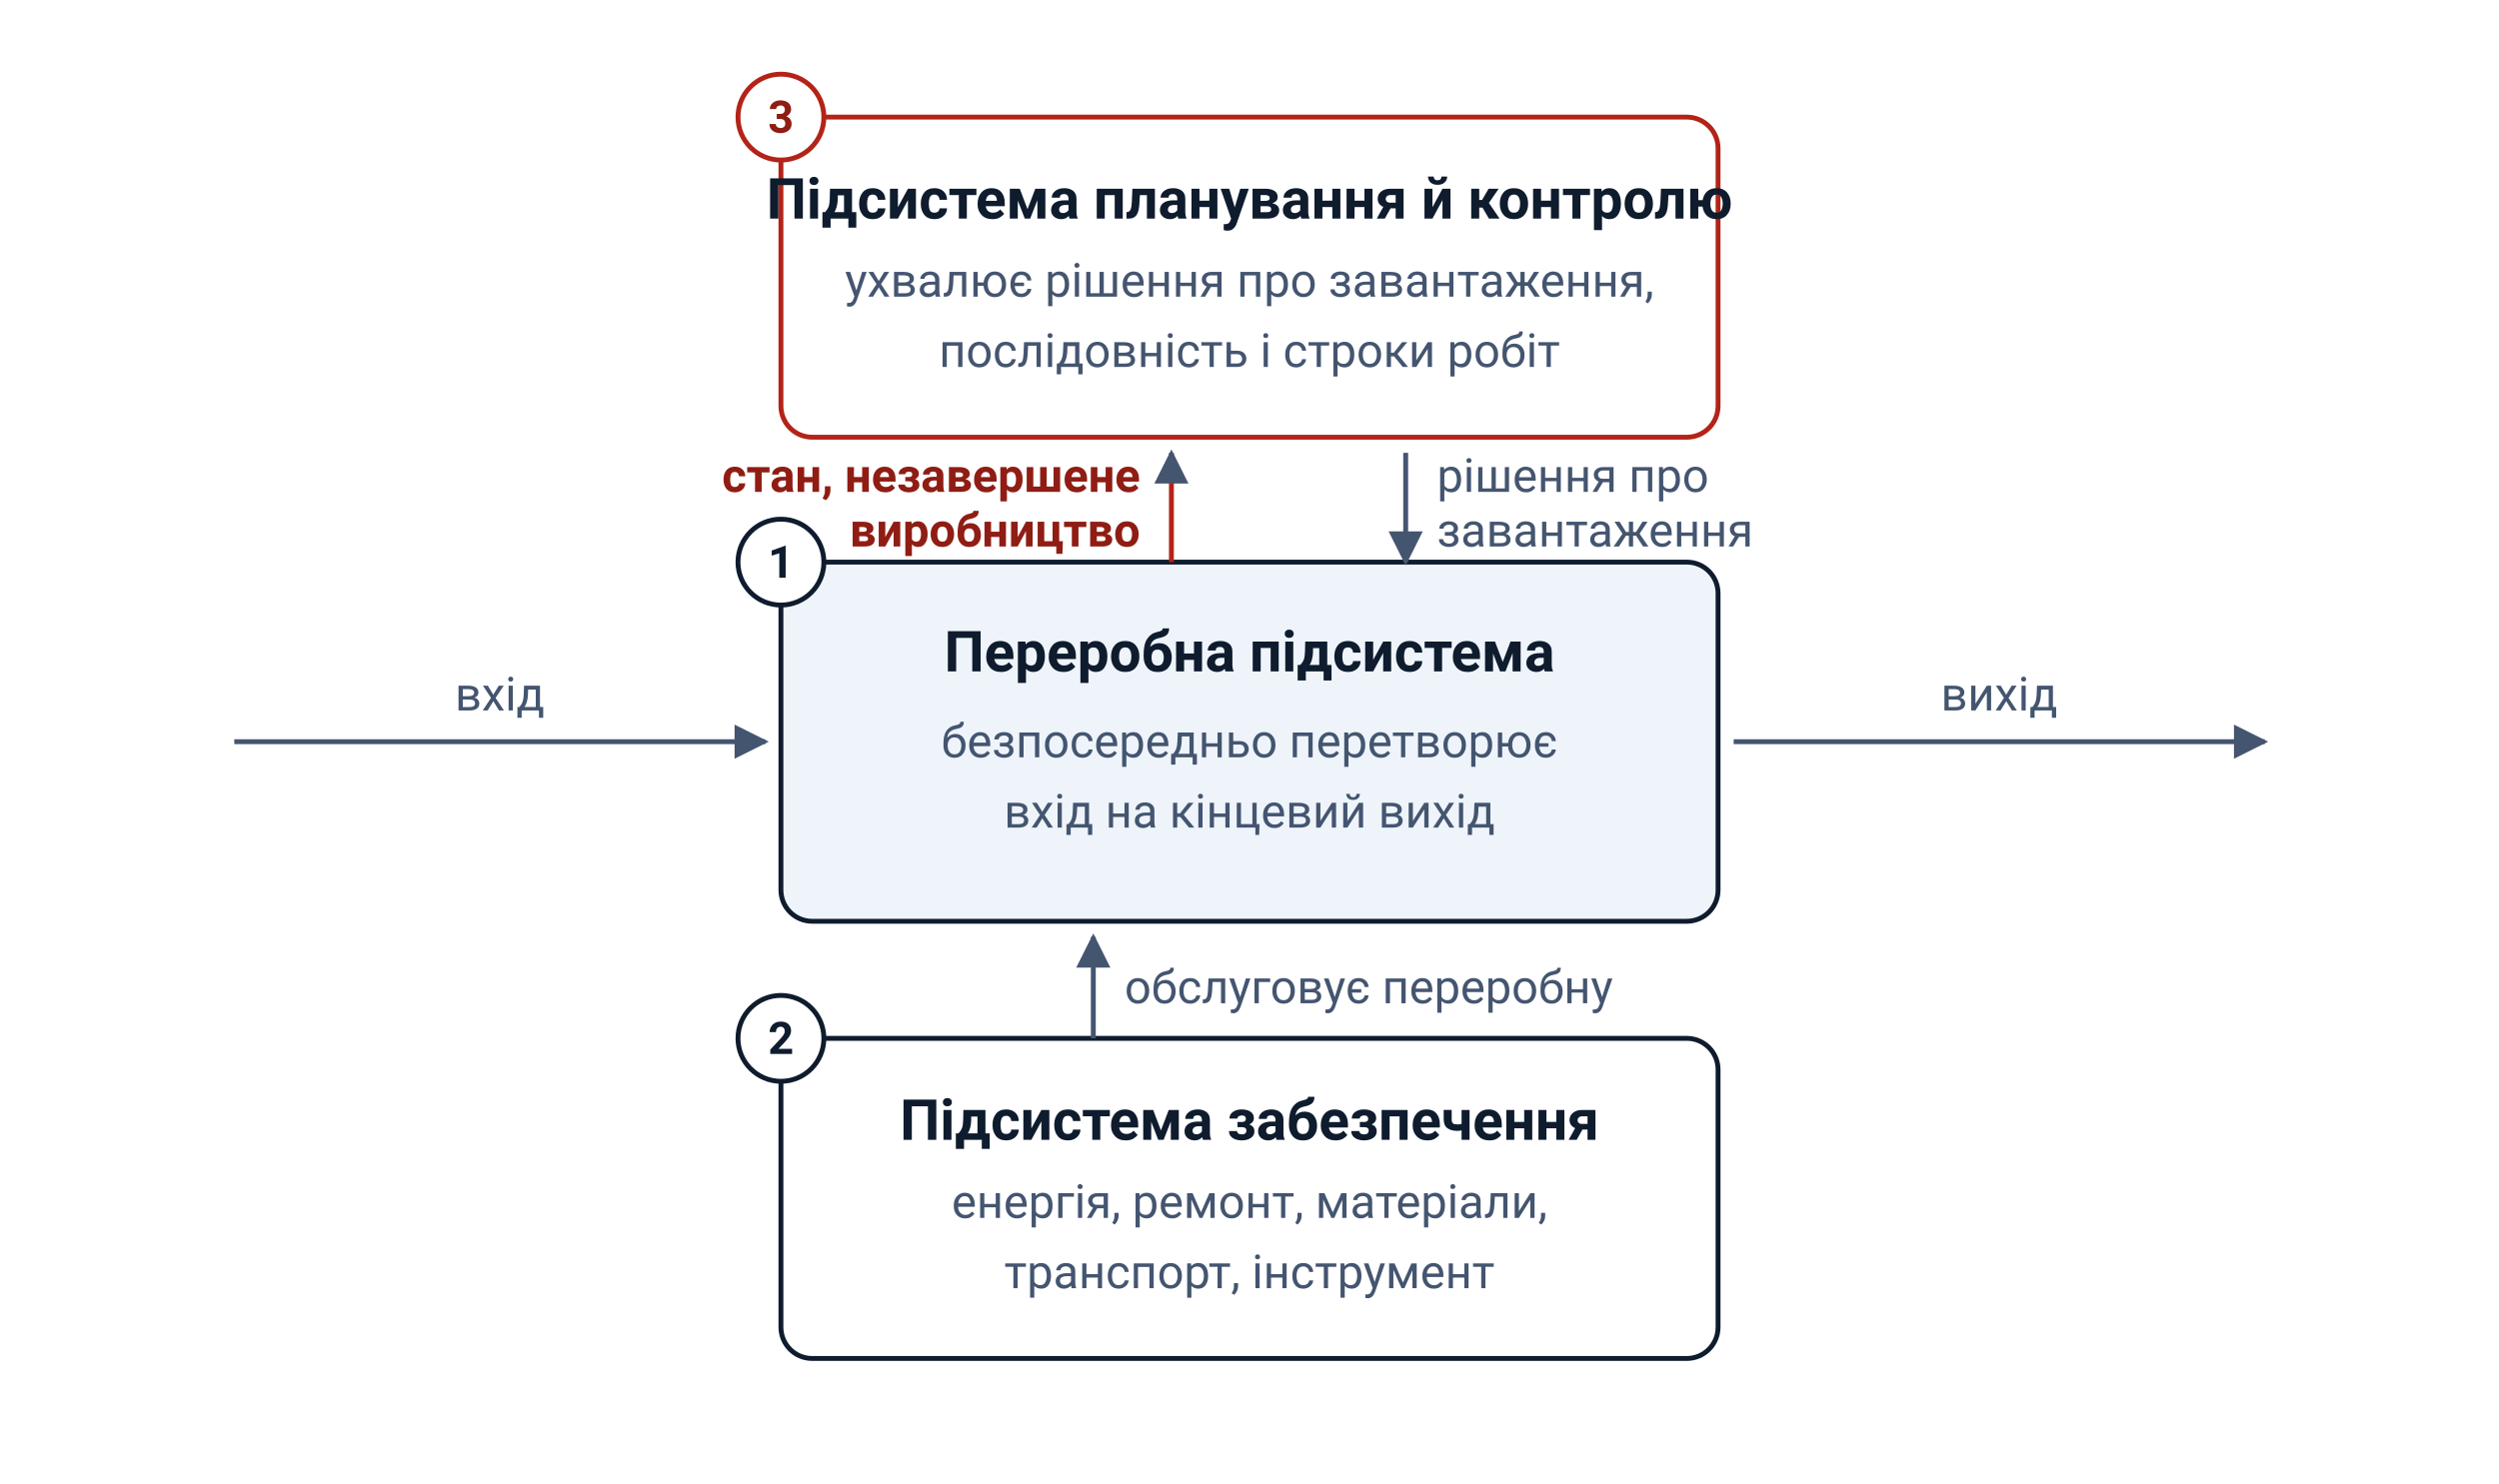
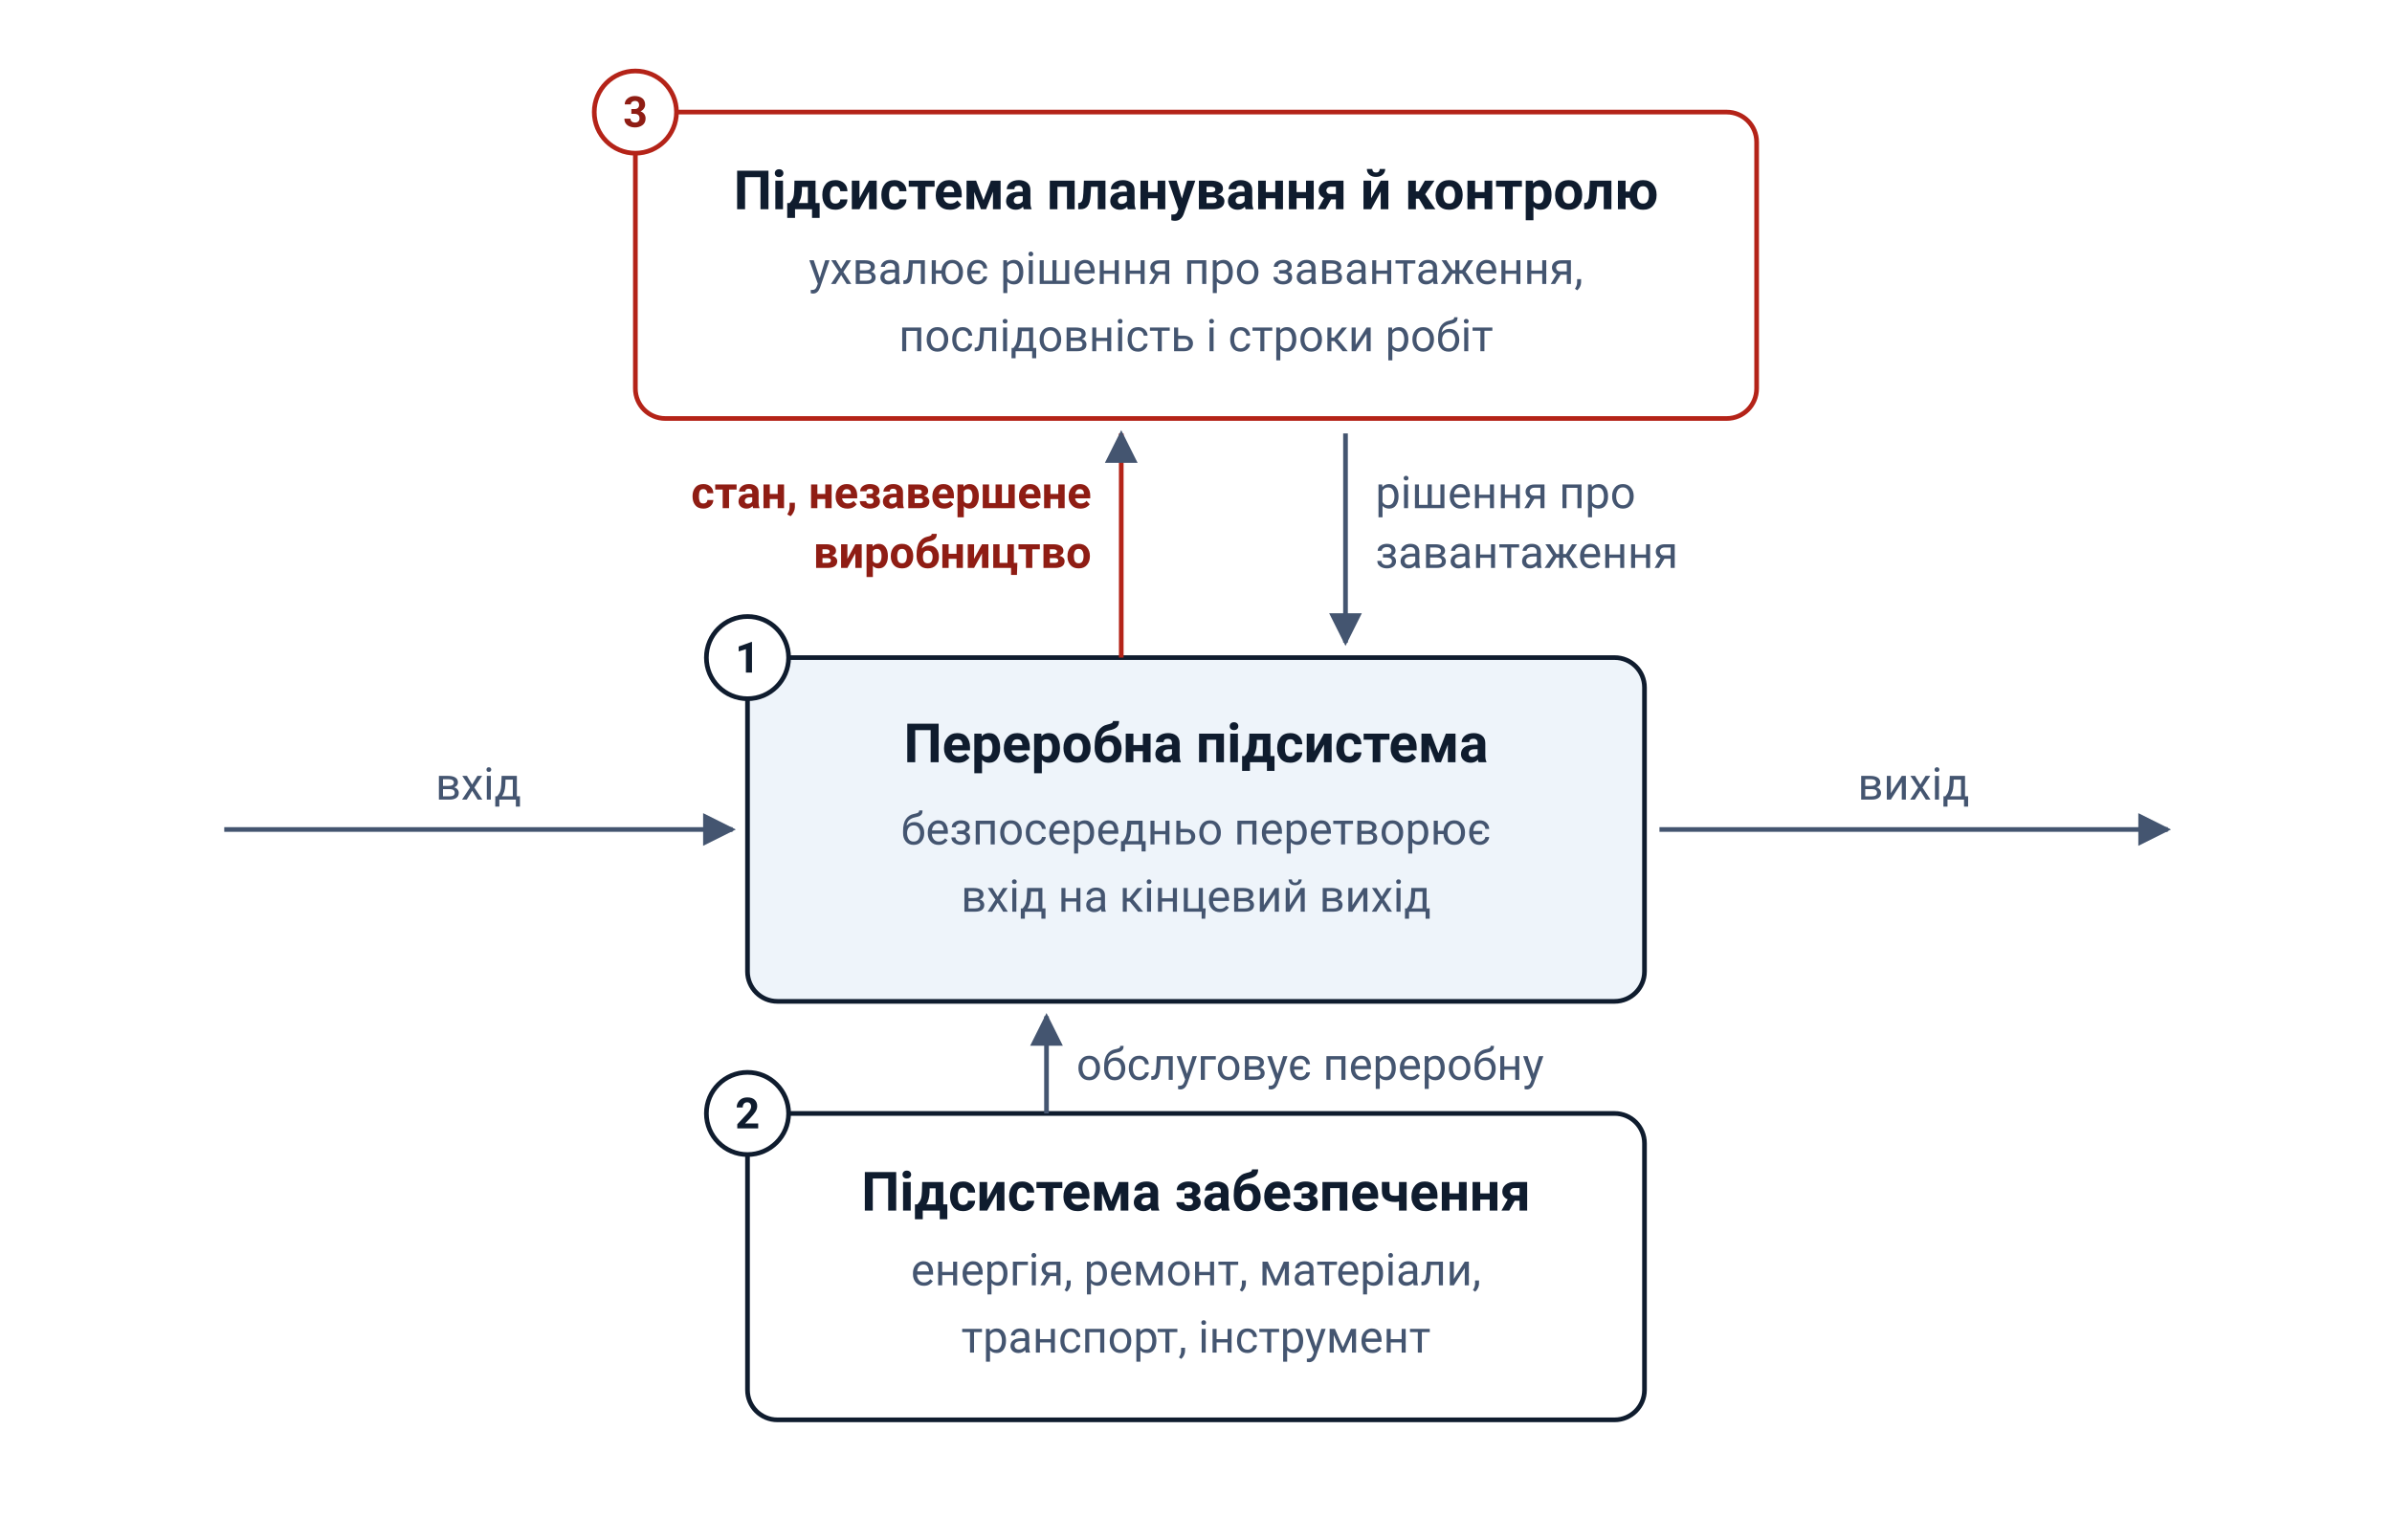
- <svg xmlns="http://www.w3.org/2000/svg" id="fig-t03-2" class="scheme" viewBox="0 0 640 380" role="img" aria-labelledby="fig-t03-2-title fig-t03-2-desc" font-family="system-ui, -apple-system, 'Segoe UI', Roboto, 'Helvetica Neue', Arial, sans-serif">
+ <svg xmlns="http://www.w3.org/2000/svg" id="fig-t03-2" class="scheme" viewBox="0 0 640 412" role="img" aria-labelledby="fig-t03-2-title fig-t03-2-desc" font-family="system-ui, -apple-system, 'Segoe UI', Roboto, 'Helvetica Neue', Arial, sans-serif">
  <style>
    #fig-t03-2 .box { fill: var(--surface, #ffffff); stroke: var(--ink, #0f1c2e); stroke-width: 1.25; }
    #fig-t03-2 .box-owner { fill: var(--surface-tint, #eef4fa); }
    #fig-t03-2 .t { fill: var(--ink, #0f1c2e); font-size: 14.5px; font-weight: 650; }
    #fig-t03-2 .s { fill: var(--ink-2, #445570); font-size: 12px; }
    #fig-t03-2 .lbl { fill: var(--ink-2, #445570); font-size: 12px; }
    #fig-t03-2 .arrow { stroke: var(--ink-2, #445570); stroke-width: 1.25; fill: none; }
    #fig-t03-2 .arrow-head { fill: var(--ink-2, #445570); }
    #fig-t03-2 .refc { fill: var(--surface, #ffffff); stroke: var(--ink, #0f1c2e); stroke-width: 1.25; }
    #fig-t03-2 .refn { fill: var(--ink, #0f1c2e); font-size: 11.5px; font-weight: 700; text-anchor: middle; }
    #fig-t03-2 .exam { stroke: var(--err, #b42318); }
    #fig-t03-2 .exam-t { fill: var(--err-ink, #8f1d14); font-size: 12px; font-weight: 600; }
    #fig-t03-2 .refc.exam { stroke: var(--err, #b42318); }
    #fig-t03-2 .refn.exam-n { fill: var(--err-ink, #8f1d14); }
  </style>
  <defs>
    <marker id="fig-t03-2-arr" viewBox="0 0 10 10" refX="9" refY="5" markerWidth="7" markerHeight="7" orient="auto-start-reverse">
      <path class="arrow-head" d="M0 0 10 5 0 10z" />
    </marker>
  </defs>
-   <rect class="box exam" x="200" y="30" width="240" height="82" rx="8" />
+   <rect class="box exam" x="170" y="30" width="300" height="82" rx="8" />
  <text class="t" x="320" y="56" text-anchor="middle">Підсистема планування й контролю</text>
  <text class="s" x="320" y="76" text-anchor="middle">ухвалює рішення про завантаження,</text>
  <text class="s" x="320" y="94" text-anchor="middle">послідовність і строки робіт</text>
-   <text class="s" x="128" y="182" text-anchor="middle">вхід</text>
-   <path class="arrow" marker-end="url(#fig-t03-2-arr)" d="M60 190 L196 190" />
-   <rect class="box box-owner" x="200" y="144" width="240" height="92" rx="8" />
-   <text class="t" x="320" y="172" text-anchor="middle">Переробна підсистема</text>
-   <text class="s" x="320" y="194" text-anchor="middle">безпосередньо перетворює</text>
-   <text class="s" x="320" y="212" text-anchor="middle">вхід на кінцевий вихід</text>
-   <text class="s" x="512" y="182" text-anchor="middle">вихід</text>
-   <path class="arrow" marker-end="url(#fig-t03-2-arr)" d="M444 190 L580 190" />
-   <rect class="box" x="200" y="266" width="240" height="82" rx="8" />
-   <text class="t" x="320" y="292" text-anchor="middle">Підсистема забезпечення</text>
-   <text class="s" x="320" y="312" text-anchor="middle">енергія, ремонт, матеріали,</text>
-   <text class="s" x="320" y="330" text-anchor="middle">транспорт, інструмент</text>
-   <path class="arrow" marker-end="url(#fig-t03-2-arr)" d="M280 266 L280 240" />
-   <text class="lbl" x="288" y="257">обслуговує переробну</text>
-   <path class="arrow exam" marker-end="url(#fig-t03-2-arr)" d="M300 144 L300 116" />
-   <text class="exam-t" x="292" y="126" text-anchor="end">стан, незавершене</text>
-   <text class="exam-t" x="292" y="140" text-anchor="end">виробництво</text>
-   <path class="arrow" marker-end="url(#fig-t03-2-arr)" d="M360 116 L360 144" />
-   <text class="lbl" x="368" y="126">рішення про</text>
-   <text class="lbl" x="368" y="140">завантаження</text>
-   <circle class="refc exam" cx="200" cy="30" r="11" />
-   <text class="refn exam-n" x="200" y="34">3</text>
-   <circle class="refc" cx="200" cy="144" r="11" />
-   <text class="refn" x="200" y="148">1</text>
-   <circle class="refc" cx="200" cy="266" r="11" />
-   <text class="refn" x="200" y="270">2</text>
+   <text class="s" x="128" y="214" text-anchor="middle">вхід</text>
+   <path class="arrow" marker-end="url(#fig-t03-2-arr)" d="M60 222 L196 222" />
+   <rect class="box box-owner" x="200" y="176" width="240" height="92" rx="8" />
+   <text class="t" x="320" y="204" text-anchor="middle">Переробна підсистема</text>
+   <text class="s" x="320" y="226" text-anchor="middle">безпосередньо перетворює</text>
+   <text class="s" x="320" y="244" text-anchor="middle">вхід на кінцевий вихід</text>
+   <text class="s" x="512" y="214" text-anchor="middle">вихід</text>
+   <path class="arrow" marker-end="url(#fig-t03-2-arr)" d="M444 222 L580 222" />
+   <rect class="box" x="200" y="298" width="240" height="82" rx="8" />
+   <text class="t" x="320" y="324" text-anchor="middle">Підсистема забезпечення</text>
+   <text class="s" x="320" y="344" text-anchor="middle">енергія, ремонт, матеріали,</text>
+   <text class="s" x="320" y="362" text-anchor="middle">транспорт, інструмент</text>
+   <path class="arrow" marker-end="url(#fig-t03-2-arr)" d="M280 298 L280 272" />
+   <text class="lbl" x="288" y="289">обслуговує переробну</text>
+   <path class="arrow exam" marker-end="url(#fig-t03-2-arr)" d="M300 176 L300 116" />
+   <text class="exam-t" x="292" y="136" text-anchor="end">стан, незавершене</text>
+   <text class="exam-t" x="292" y="152" text-anchor="end">виробництво</text>
+   <path class="arrow" marker-end="url(#fig-t03-2-arr)" d="M360 116 L360 172" />
+   <text class="lbl" x="368" y="136">рішення про</text>
+   <text class="lbl" x="368" y="152">завантаження</text>
+   <circle class="refc exam" cx="170" cy="30" r="11" />
+   <text class="refn exam-n" x="170" y="34">3</text>
+   <circle class="refc" cx="200" cy="176" r="11" />
+   <text class="refn" x="200" y="180">1</text>
+   <circle class="refc" cx="200" cy="298" r="11" />
+   <text class="refn" x="200" y="302">2</text>
</svg>
